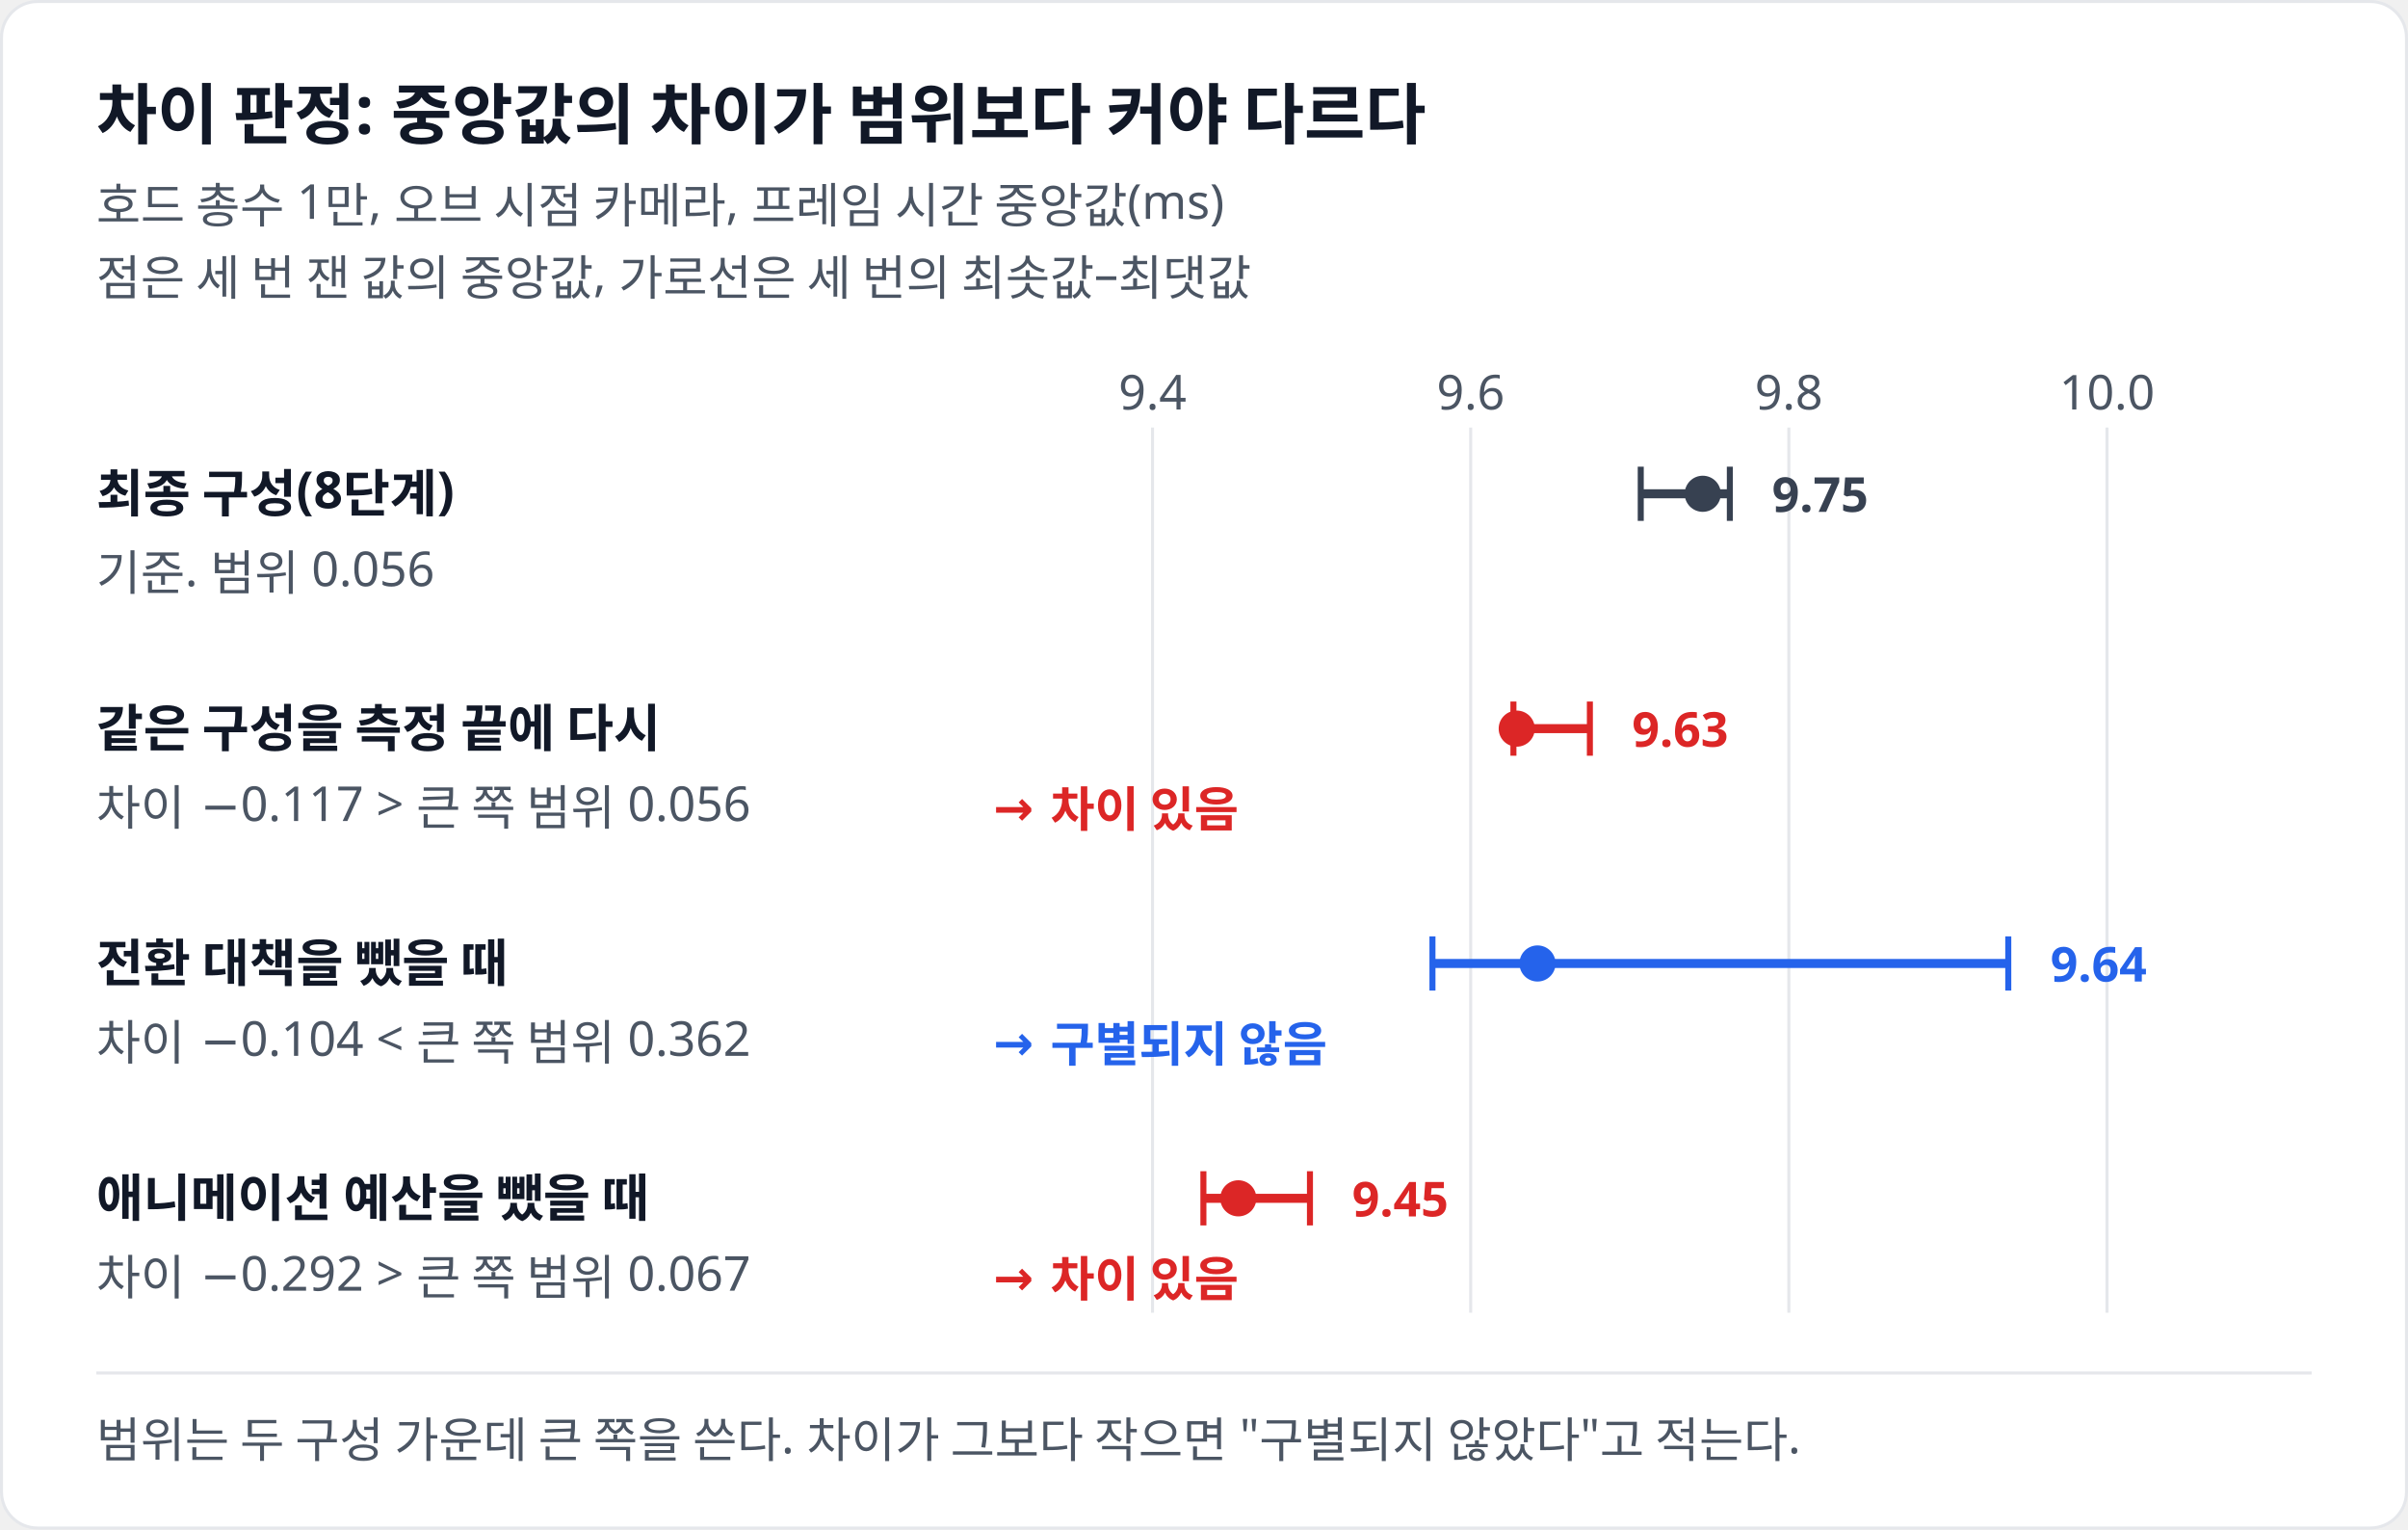
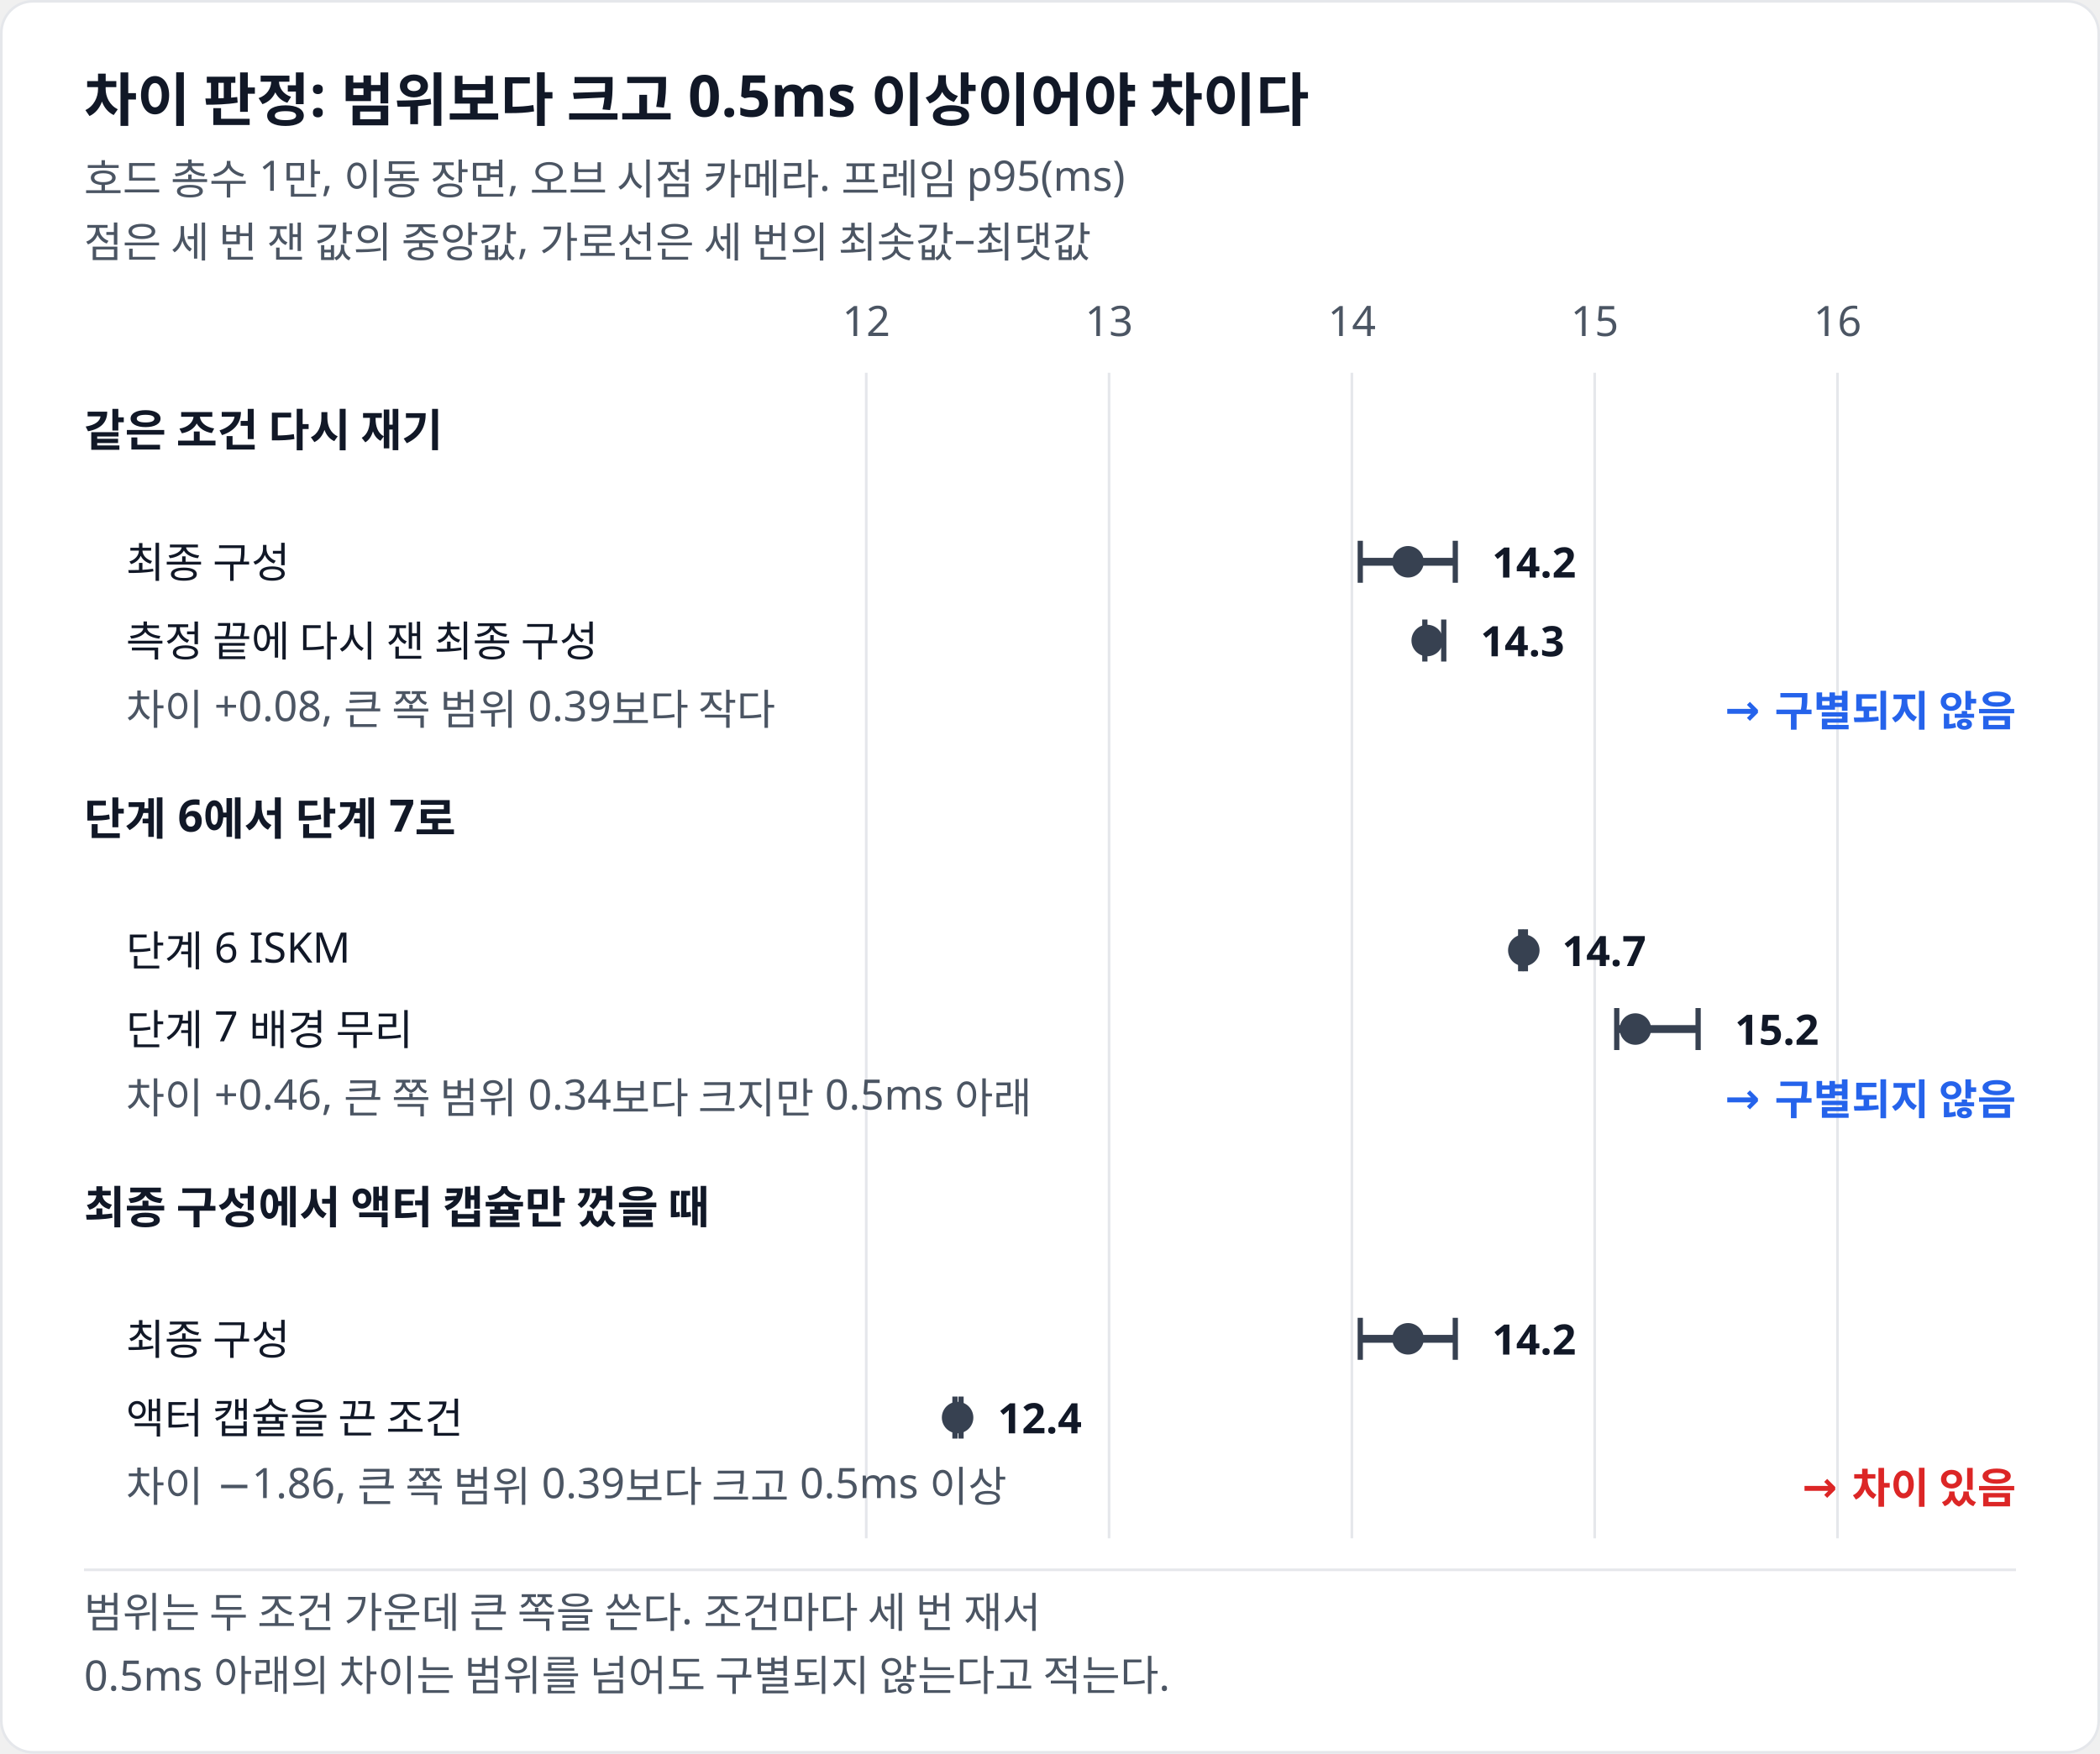
- <svg xmlns="http://www.w3.org/2000/svg" width="800" height="508" viewBox="0 0 800 508" font-family="Malgun Gothic, Apple SD Gothic Neo, Noto Sans KR, Segoe UI, sans-serif" font-size="16" fill="#111827">
-   <rect x="0.5" y="0.5" width="799" height="507" rx="12" fill="#ffffff" stroke="#e5e7eb" />
-   <text x="32" y="46" font-size="22" font-weight="700">차이 판정: 중앙값의 차이가 범위보다 커야 다르다</text>
-   <text x="32" y="74" font-size="16" fill="#4b5563">호드 총수 1만, 오브 시점 카메라, 프레임 시간 중앙값(ms)</text>
+ <svg xmlns="http://www.w3.org/2000/svg" width="800" height="668" viewBox="0 0 800 668" font-family="Malgun Gothic, Apple SD Gothic Neo, Noto Sans KR, Segoe UI, sans-serif" font-size="16" fill="#111827">
+   <rect x="0.5" y="0.5" width="799" height="667" rx="12" fill="#ffffff" stroke="#e5e7eb" />
+   <text x="32" y="46" font-size="22" font-weight="700">차이 판정: 범위보다 크고 0.5ms 이상이어야 차이다</text>
+   <text x="32" y="74" font-size="16" fill="#4b5563">호드 총수 1만, 이동 장면, 오브 시점 카메라. 프레임 p95(ms)</text>
  <text x="32" y="98" font-size="16" fill="#4b5563">점은 세 번 잰 값의 중앙값, 가로선은 세 번의 최솟값–최댓값</text>
-   <line x1="382.9" y1="142" x2="382.9" y2="436" stroke="#e5e7eb" />
-   <text x="382.9" y="136" text-anchor="middle" font-size="16" fill="#4b5563">9.4</text>
-   <line x1="488.6" y1="142" x2="488.6" y2="436" stroke="#e5e7eb" />
-   <text x="488.6" y="136" text-anchor="middle" font-size="16" fill="#4b5563">9.6</text>
-   <line x1="594.3" y1="142" x2="594.3" y2="436" stroke="#e5e7eb" />
-   <text x="594.3" y="136" text-anchor="middle" font-size="16" fill="#4b5563">9.8</text>
-   <line x1="700.0" y1="142" x2="700.0" y2="436" stroke="#e5e7eb" />
-   <text x="700.0" y="136" text-anchor="middle" font-size="16" fill="#4b5563">10.0</text>
-   <text x="32" y="170" font-size="17" font-weight="700">최종 구성(8단계)</text>
-   <line x1="545.1" y1="164" x2="574.7" y2="164" stroke="#374151" stroke-width="3" />
-   <line x1="545.1" y1="155" x2="545.1" y2="173" stroke="#374151" stroke-width="2" />
-   <line x1="574.7" y1="155" x2="574.7" y2="173" stroke="#374151" stroke-width="2" />
-   <circle cx="565.7" cy="164" r="6" fill="#374151" />
-   <text x="588.7" y="170" font-size="16" font-weight="700" fill="#374151">9.75</text>
-   <text x="32" y="196" font-size="16" fill="#4b5563">기준. 범위 0.056</text>
-   <text x="32" y="248" font-size="17" font-weight="700">같은 구성을 측정 끝에 다시</text>
-   <line x1="502.8" y1="242" x2="528.2" y2="242" stroke="#dc2626" stroke-width="3" />
-   <line x1="502.8" y1="233" x2="502.8" y2="251" stroke="#dc2626" stroke-width="2" />
-   <line x1="528.2" y1="233" x2="528.2" y2="251" stroke="#dc2626" stroke-width="2" />
-   <circle cx="503.9" cy="242" r="6" fill="#dc2626" />
-   <text x="542.2" y="248" font-size="16" font-weight="700" fill="#dc2626">9.63</text>
-   <text x="32" y="274" font-size="16" fill="#4b5563">차이 −0.117  &gt;  큰 쪽 범위 0.056</text>
-   <text x="330" y="274" font-size="16" font-weight="700" fill="#dc2626">→ 차이 있음</text>
-   <text x="32" y="326" font-size="17" font-weight="700">전환 대책을 뺐을 때</text>
-   <line x1="475.9" y1="320" x2="667.2" y2="320" stroke="#2563eb" stroke-width="3" />
-   <line x1="475.9" y1="311" x2="475.9" y2="329" stroke="#2563eb" stroke-width="2" />
-   <line x1="667.2" y1="311" x2="667.2" y2="329" stroke="#2563eb" stroke-width="2" />
-   <circle cx="510.8" cy="320" r="6" fill="#2563eb" />
-   <text x="681.2" y="326" font-size="16" font-weight="700" fill="#2563eb">9.64</text>
-   <text x="32" y="352" font-size="16" fill="#4b5563">차이 −0.104  &lt;  큰 쪽 범위 0.362</text>
-   <text x="330" y="352" font-size="16" font-weight="700" fill="#2563eb">→ 구별되지 않음</text>
-   <text x="32" y="404" font-size="17" font-weight="700">애니메이션 예산을 뺐을 때</text>
-   <line x1="399.8" y1="398" x2="435.2" y2="398" stroke="#dc2626" stroke-width="3" />
-   <line x1="399.8" y1="389" x2="399.8" y2="407" stroke="#dc2626" stroke-width="2" />
-   <line x1="435.2" y1="389" x2="435.2" y2="407" stroke="#dc2626" stroke-width="2" />
-   <circle cx="411.4" cy="398" r="6" fill="#dc2626" />
-   <text x="449.2" y="404" font-size="16" font-weight="700" fill="#dc2626">9.45</text>
-   <text x="32" y="430" font-size="16" fill="#4b5563">차이 −0.292  &gt;  큰 쪽 범위 0.067</text>
-   <text x="330" y="430" font-size="16" font-weight="700" fill="#dc2626">→ 차이 있음</text>
-   <line x1="32" y1="456" x2="768" y2="456" stroke="#e5e7eb" />
-   <text x="32" y="484" font-size="16" fill="#4b5563">범위는 두 구성 가운데 큰 쪽을 쓴다. 차이가 그보다 작으면 "구별되지 않았다"고 적는다.</text>
+   <text x="330.0" y="128" text-anchor="middle" font-size="16" fill="#4b5563">12</text>
+   <text x="422.5" y="128" text-anchor="middle" font-size="16" fill="#4b5563">13</text>
+   <text x="515.0" y="128" text-anchor="middle" font-size="16" fill="#4b5563">14</text>
+   <text x="607.5" y="128" text-anchor="middle" font-size="16" fill="#4b5563">15</text>
+   <text x="700.0" y="128" text-anchor="middle" font-size="16" fill="#4b5563">16</text>
+   <line x1="330.0" y1="142" x2="330.0" y2="586" stroke="#e5e7eb" />
+   <line x1="422.5" y1="142" x2="422.5" y2="586" stroke="#e5e7eb" />
+   <line x1="515.0" y1="142" x2="515.0" y2="586" stroke="#e5e7eb" />
+   <line x1="607.5" y1="142" x2="607.5" y2="586" stroke="#e5e7eb" />
+   <line x1="700.0" y1="142" x2="700.0" y2="586" stroke="#e5e7eb" />
+   <text x="32" y="170" font-size="17" font-weight="700">같은 조건 다시 재기</text>
+   <text x="48" y="220" font-size="16">최종 구성</text>
+   <line x1="518.2" y1="214" x2="554.4" y2="214" stroke="#374151" stroke-width="3" />
+   <line x1="518.2" y1="206" x2="518.2" y2="222" stroke="#374151" stroke-width="2" />
+   <line x1="554.4" y1="206" x2="554.4" y2="222" stroke="#374151" stroke-width="2" />
+   <circle cx="536.4" cy="214" r="6" fill="#374151" />
+   <text x="568.4" y="220" font-size="16" font-weight="700">14.2</text>
+   <text x="48" y="250" font-size="16">측정 끝에 다시 잰 최종 구성</text>
+   <line x1="542.8" y1="244" x2="550.0" y2="244" stroke="#374151" stroke-width="3" />
+   <line x1="542.8" y1="236" x2="542.8" y2="252" stroke="#374151" stroke-width="2" />
+   <line x1="550.0" y1="236" x2="550.0" y2="252" stroke="#374151" stroke-width="2" />
+   <circle cx="543.7" cy="244" r="6" fill="#374151" />
+   <text x="564.0" y="250" font-size="16" font-weight="700">14.3</text>
+   <text x="48" y="276" font-size="16" fill="#4b5563">차이 +0.08, 큰 쪽 범위 0.39보다 작다</text>
+   <text x="768" y="276" text-anchor="end" font-size="16" font-weight="700" fill="#2563eb">→ 구별되지 않음</text>
+   <text x="32" y="318" font-size="17" font-weight="700">단계 6에서 단계 7로</text>
+   <text x="48" y="368" font-size="16">단계 6 ISKM</text>
+   <line x1="579.3" y1="362" x2="581.1" y2="362" stroke="#374151" stroke-width="3" />
+   <line x1="579.3" y1="354" x2="579.3" y2="370" stroke="#374151" stroke-width="2" />
+   <line x1="581.1" y1="354" x2="581.1" y2="370" stroke="#374151" stroke-width="2" />
+   <circle cx="580.5" cy="362" r="6" fill="#374151" />
+   <text x="595.1" y="368" font-size="16" font-weight="700">14.7</text>
+   <text x="48" y="398" font-size="16">단계 7 배경 무리</text>
+   <line x1="615.9" y1="392" x2="646.9" y2="392" stroke="#374151" stroke-width="3" />
+   <line x1="615.9" y1="384" x2="615.9" y2="400" stroke="#374151" stroke-width="2" />
+   <line x1="646.9" y1="384" x2="646.9" y2="400" stroke="#374151" stroke-width="2" />
+   <circle cx="623.0" cy="392" r="6" fill="#374151" />
+   <text x="660.9" y="398" font-size="16" font-weight="700">15.2</text>
+   <text x="48" y="424" font-size="16" fill="#4b5563">차이 +0.46, 큰 쪽 범위 0.34보다 크지만 0.5ms 아래</text>
+   <text x="768" y="424" text-anchor="end" font-size="16" font-weight="700" fill="#2563eb">→ 구별되지 않음</text>
+   <text x="32" y="466" font-size="17" font-weight="700">최종 구성에서 액터 캡슐만 껐을 때</text>
+   <text x="48" y="516" font-size="16">최종 구성</text>
+   <line x1="518.2" y1="510" x2="554.4" y2="510" stroke="#374151" stroke-width="3" />
+   <line x1="518.2" y1="502" x2="518.2" y2="518" stroke="#374151" stroke-width="2" />
+   <line x1="554.4" y1="502" x2="554.4" y2="518" stroke="#374151" stroke-width="2" />
+   <circle cx="536.4" cy="510" r="6" fill="#374151" />
+   <text x="568.4" y="516" font-size="16" font-weight="700">14.2</text>
+   <text x="48" y="546" font-size="16">액터 캡슐을 끈 조건</text>
+   <line x1="363.8" y1="540" x2="366.1" y2="540" stroke="#374151" stroke-width="3" />
+   <line x1="363.8" y1="532" x2="363.8" y2="548" stroke="#374151" stroke-width="2" />
+   <line x1="366.1" y1="532" x2="366.1" y2="548" stroke="#374151" stroke-width="2" />
+   <circle cx="364.8" cy="540" r="6" fill="#374151" />
+   <text x="380.1" y="546" font-size="16" font-weight="700">12.4</text>
+   <text x="48" y="572" font-size="16" fill="#4b5563">차이 −1.86, 큰 쪽 범위 0.39보다 크고 0.5ms 이상</text>
+   <text x="768" y="572" text-anchor="end" font-size="16" font-weight="700" fill="#dc2626">→ 차이 있음</text>
+   <line x1="32" y1="598" x2="768" y2="598" stroke="#e5e7eb" />
+   <text x="32" y="620" font-size="16" fill="#4b5563">범위는 두 조건 가운데 큰 쪽을 쓴다. 조건마다 세 번 재서</text>
+   <text x="32" y="644" font-size="16" fill="#4b5563">0.5ms 아래의 차이는 범위를 넘어도 구별되지 않는다고 적는다.</text>
</svg>
